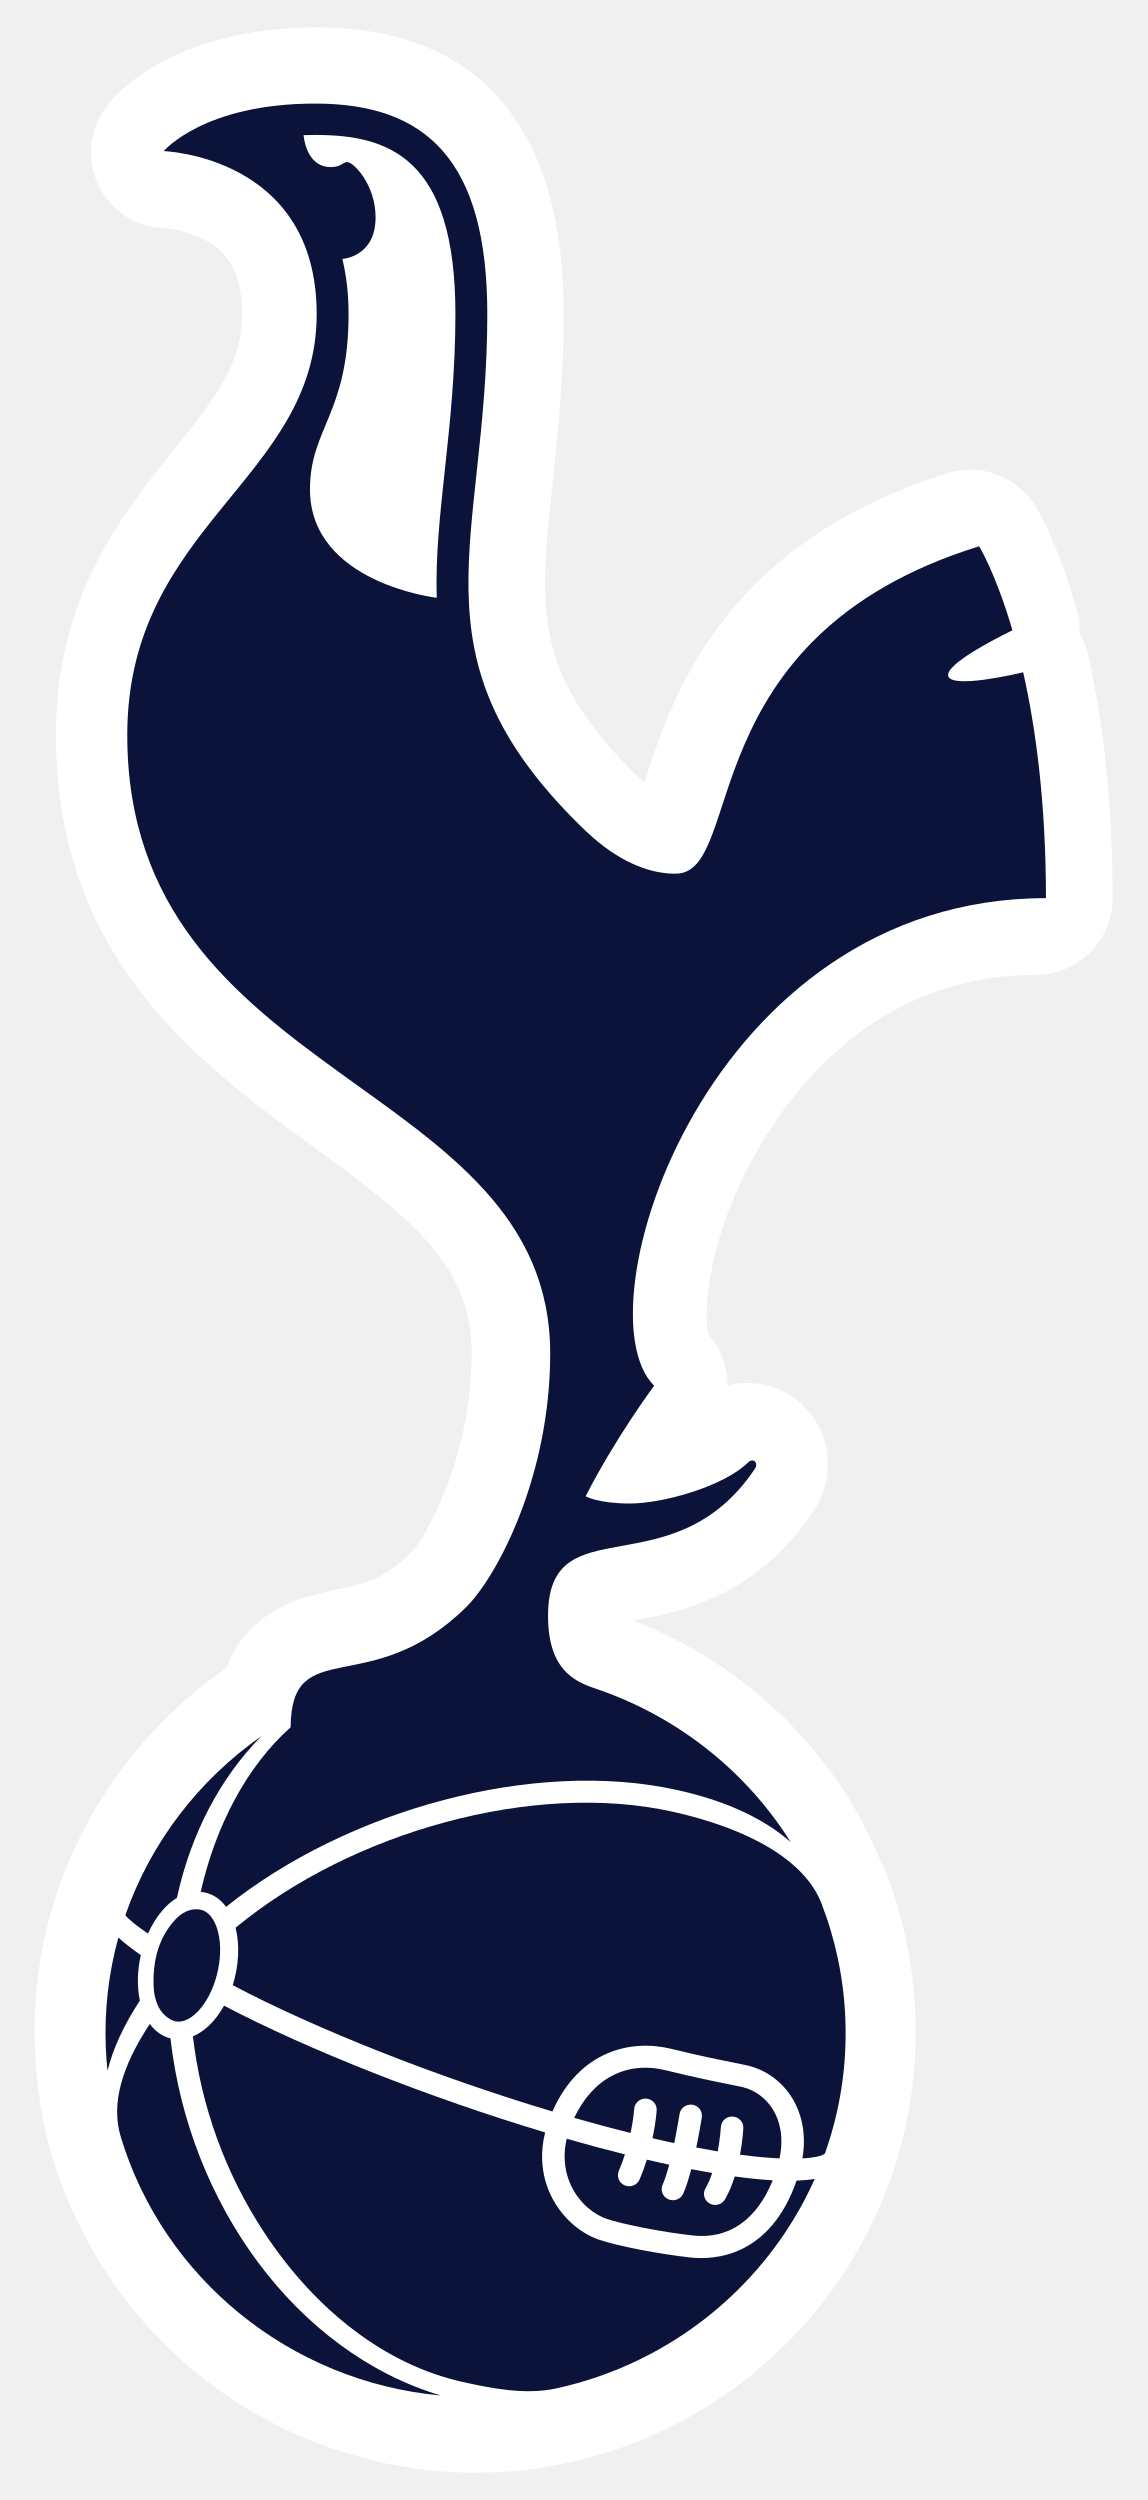
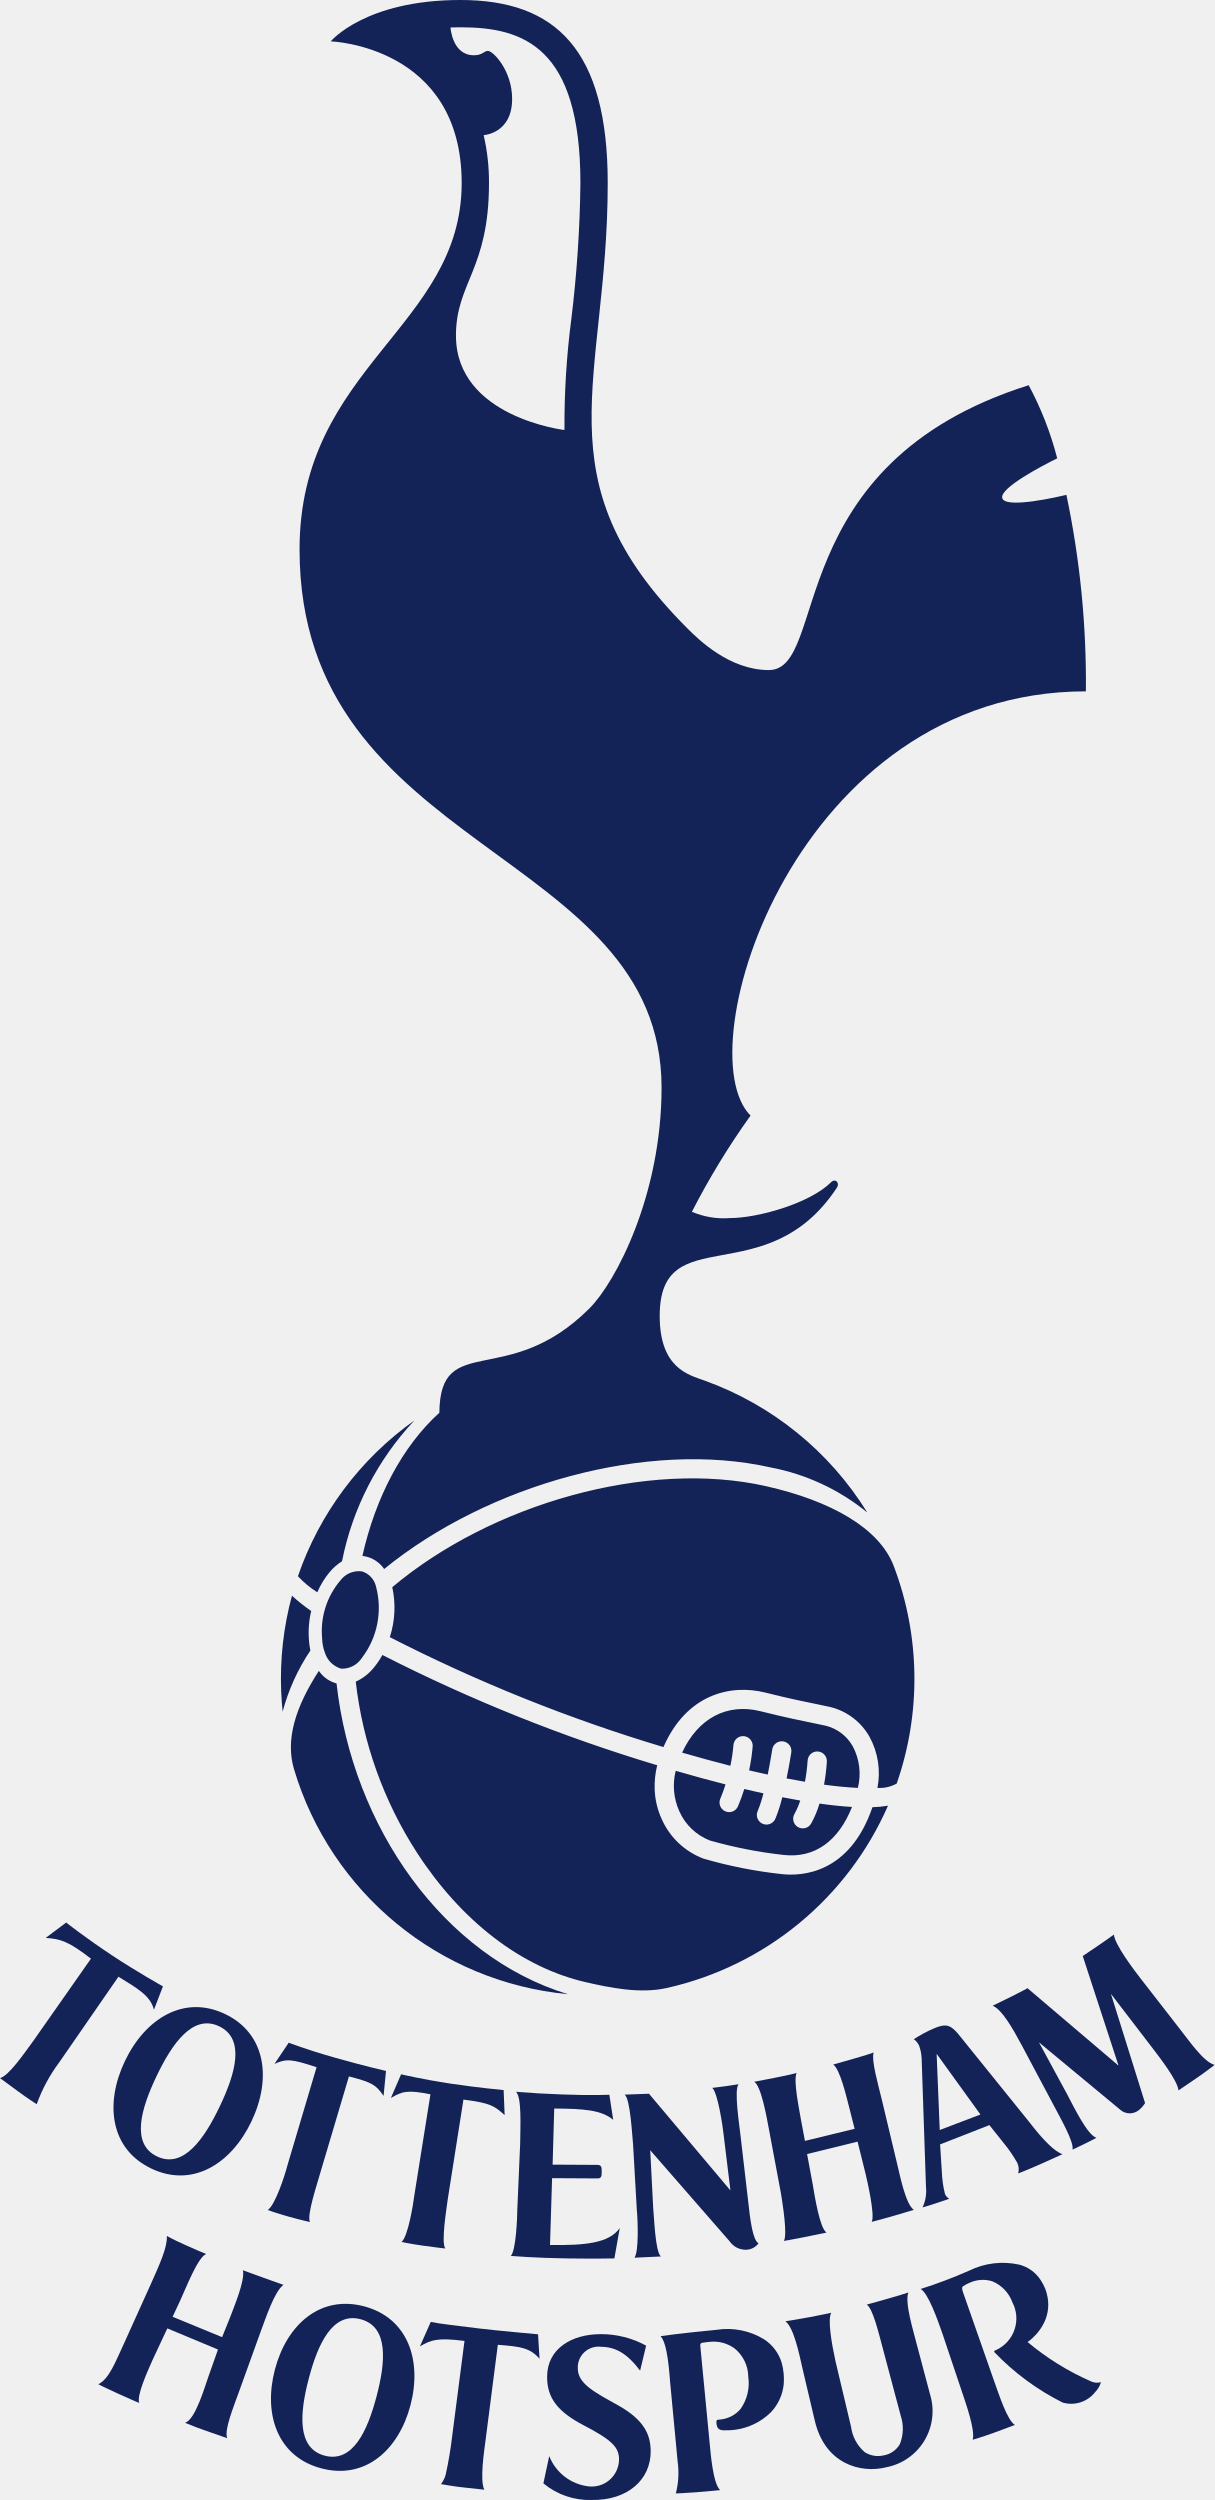
- <svg xmlns="http://www.w3.org/2000/svg" version="1.1" viewBox="0 0 496.375 1081.76">
-   <g>
-     <g id="b">
-       <g>
-         <path d="M205.951,1053.054c-9.245,0-18.712-.775-28.068-2.325-1.495-.221-2.99-.498-4.54-.83l-1.107-.166c-.941-.166-1.827-.332-2.768-.498-.664-.111-1.273-.332-1.882-.498-53.977-12.013-99.097-49.161-121.352-99.872-.277-.498-.554-1.052-.83-1.605-9.301-21.148-11.238-36.428-12.622-47.666l-.277-2.159c-.443-4.041-.664-7.695-.83-11.404-.72-17.826,1.273-35.542,5.924-52.704.941-3.654,2.104-7.363,3.322-10.906,11.626-33.992,34.379-64.385,63.887-85.367,2.048-1.439,4.484-2.879,6.92-4.207,5.315-22.532,23.695-26.241,36.317-28.788,12.179-2.436,25.964-5.259,41.576-20.871,10.795-10.795,30.947-50.6,30.947-97.934s-34.822-73.077-75.18-102.529c-49.105-35.819-104.743-76.454-104.743-164.921,0-53.922,25.245-85.367,47.5-113.103,17.716-22.089,33.051-41.133,33.051-68.925,0-22.144-7.861-37.313-24.027-46.337-12.179-6.809-24.857-7.474-24.968-7.529-6.311-.221-12.013-3.986-14.615-9.744-2.602-5.758-1.716-12.512,2.325-17.383,2.27-2.713,23.473-26.573,77.229-26.573,59.569,0,89.796,36.206,89.796,107.622,0,26.739-2.491,49.991-4.65,70.475-5.979,56.136-9.578,90.073,39.306,138.901,3.709,3.709,14.394,14.394,26.297,15.778,1.993-3.654,4.54-11.626,6.533-17.716,11.404-35.376,30.504-94.668,120.134-122.902,1.661-.498,3.322-.775,4.982-.775,5.647,0,11.072,2.934,14.172,7.972.83,1.384,8.47,14.283,15.944,40.414.996,3.488.83,7.086-.388,10.297,2.602,2.325,4.429,5.37,5.204,8.858,6.699,30.227,10.076,64.274,10.076,101.2,0,9.19-7.418,16.608-16.608,16.608-94.446,0-135.912,82.377-146.375,107.622-16.276,39.251-14.228,69.091-8.526,74.848,5.813,5.813,6.477,14.948,1.661,21.591-.111.166-7.197,9.91-15.612,23.695,11.128-1.938,25.3-6.976,30.504-12.179,3.654-3.654,8.415-5.647,13.397-5.647,6.754,0,12.899,3.709,16.11,9.633,3.322,6.145,2.879,13.73-1.107,19.764-21.148,31.999-48.939,37.092-67.375,40.469-11.921,2.177-17.882,6.828-17.882,13.951,0,12.622,2.99,13.674,9.578,15.944l1.661.554c36.981,13.231,68.759,38.974,89.464,72.468,4.152,6.865,8.138,14.781,12.954,25.743.055.166.111.332.221.443.498,1.052.941,2.159,1.384,3.211,6.643,17.494,10.408,35.929,11.183,54.808.941,22.144-2.325,43.846-9.577,64.606-.055.221-4.706,11.958-4.761,12.179-22.255,50.766-67.707,88.19-121.629,100.148-8.138,1.827-20.927,4.207-37.369,4.207h0l.111.055ZM167.309,121.657c.498,4.595.775,9.301.775,14.117,0,27.404-6.09,42.241-10.962,54.143-3.266,8.027-5.481,13.342-5.481,21.646,0,13.287,10.795,20.982,21.037,25.3.664-11.626,1.882-23.362,3.211-35.542,2.048-19.321,4.374-41.244,4.374-65.548,0-12.069-.886-21.757-2.491-29.508-2.159,6.754-5.979,11.847-10.463,15.39Z" fill="#fff" />
-         <path d="M137.303,44.816c47.5,0,73.187,24.802,73.187,91.014,0,98.266-34.49,147.205,39.473,221.168,5.536,5.536,20.927,20.816,40.58,20.816,30.172,0,5.259-102.529,129.102-141.559,0,0,7.086,11.57,14.172,36.317-7.252,3.598-28.4,14.615-27.348,19.653.388,1.716,3.156,2.381,6.865,2.381,8.636,0,22.587-3.322,25.023-3.875,5.315,23.971,9.688,56.247,9.688,97.657-144.493,0-199.079,178.374-166.637,210.815,0,0-16.165,21.978-29.12,47.777,0,0,5.204,3.1,18.934,3.1s39.694-7.252,50.268-17.826c.554-.554,1.163-.775,1.661-.775,1.439,0,2.381,1.716,1.107,3.598-34.933,52.815-87.969,15.114-87.969,63.61,0,25.964,14.228,29.286,22.255,32.11,33.715,12.069,62.281,35.376,80.938,65.603,4.263,7.031,8.138,15.169,11.903,23.695h0c.443.941.941,1.882,1.273,2.879,5.868,15.501,9.411,32.165,10.131,49.659.83,20.484-2.27,40.192-8.692,58.461l-4.318,11.017c-19.819,45.23-60.344,79.609-110.003,90.626-7.972,1.772-19.376,3.82-33.77,3.82-7.64,0-16.165-.554-25.411-2.104-1.384-.221-2.768-.498-4.152-.72-1.163-.221-2.27-.388-3.488-.609l.111-.111c-50.545-10.629-92.453-45.618-112.383-92.564v.221c-8.969-20.318-10.297-34.656-11.681-45.23-.332-3.266-.554-6.588-.72-9.91-.664-16.498,1.218-32.552,5.37-47.721.83-3.266,1.827-6.477,2.99-9.688,10.74-31.39,31.224-58.461,57.852-77.395,2.823-1.993,8.083-4.761,12.512-6.699,1.938-36.428,34.822-9.301,74.461-48.939,13.121-13.121,35.819-56.413,35.819-109.67,0-119.193-179.868-116.369-179.868-267.45,0-90.737,80.551-110.501,80.551-182.028s-65.049-70.419-65.049-70.419c0,0,16.941-20.539,64.44-20.539M144.057,72.441c4.429,0,4.927-2.159,6.976-2.159,2.547,0,12.013,9.688,12.013,23.861,0,17.217-14.172,17.992-14.172,17.992,1.716,7.142,2.657,15.058,2.657,23.861,0,43.016-16.387,49.438-16.387,75.789,0,40.58,53.922,46.891,53.922,46.891-.554-17.716,1.384-35.874,3.432-55.361,2.104-19.764,4.484-42.13,4.484-67.319,0-68.039-28.677-77.45-59.624-77.45-1.716,0-3.322,0-4.927.111,0,0,.775,13.84,11.626,13.84M137.358,11.821c-60.067,0-85.588,27.182-90.073,32.608-8.193,9.91-10.353,23.584-4.927,35.21,5.425,11.57,16.498,18.989,29.231,19.1,1.495.111,10.74,1.107,18.989,6.2,6.588,4.041,14.172,11.238,14.172,31.058,0,20.927-10.629,35.154-29.397,58.517-22.809,28.4-51.154,63.721-51.154,123.511,0,96.882,61.838,142.057,111.553,178.318,43.625,31.888,68.371,51.707,68.371,89.131,0,45.673-20.373,80.44-26.13,86.197-12.069,12.069-21.868,14.062-33.161,16.332-11.958,2.436-37.147,7.529-47.057,34.047-.83.498-1.605,1.052-2.325,1.55-32.497,23.086-57.354,56.358-70.198,93.727-1.384,3.875-2.602,7.917-3.709,12.013-5.093,18.712-7.252,38.089-6.422,57.631.166,3.931.443,7.972.83,11.958,0,.277.055.609.111.886l.277,2.104c1.439,11.515,3.654,28.899,13.896,52.261.332.775.72,1.605,1.163,2.325,24.359,54.918,73.298,95.221,131.87,108.508.941.277,1.938.554,2.879.775,1.218.277,2.325.443,3.488.664l.664.111c1.716.332,3.377.609,5.093.886,10.186,1.661,20.539,2.491,30.67,2.491,18.103,0,32.054-2.602,40.967-4.595,59.07-13.121,108.895-54.088,133.254-109.726.166-.388.332-.775.498-1.163l4.318-11.017c.166-.388.277-.775.443-1.163,7.972-22.753,11.515-46.559,10.519-70.807-.83-20.65-4.982-40.912-12.29-60.122-.554-1.495-1.163-2.879-1.716-4.041-.055-.111-.111-.277-.166-.388-5.149-11.626-9.411-20.096-13.84-27.515-.055-.111-.111-.166-.166-.277-21.923-35.431-55.14-62.946-93.893-77.893,19.875-3.654,53.091-9.799,78.17-47.666,7.363-11.128,8.083-25.245,1.882-36.76-6.09-11.349-17.882-18.38-30.725-18.38-2.879,0-5.758.332-8.526,1.052,0-7.861-2.713-15.667-8.083-21.868-3.1-9.633.166-48.441,26.629-89.021,19.875-30.449,55.915-66.766,114.874-66.766,18.325,0,33.217-14.892,33.217-33.217,0-38.199-3.543-73.464-10.463-104.799-.775-3.432-2.048-6.699-3.82-9.688.111-3.432-.277-6.976-1.273-10.463-7.917-27.681-16.165-41.908-17.771-44.51-6.145-10.076-16.996-15.889-28.345-15.889-3.322,0-6.699.498-9.965,1.55-97.823,30.836-119.359,97.712-130.929,133.642v.111c-1.55-1.329-3.322-2.934-5.204-4.816-43.237-43.237-40.358-70.696-34.49-125.393,2.214-20.927,4.761-44.621,4.761-72.246,0-102.64-57.852-124.231-106.404-124.231h0l-.166-.055ZM269.782,696.085h0Z" fill="#fff" />
-       </g>
-       <g>
-         <path d="M86.657,826.297c-2.166-.388-6.436-.356-10.724,4.226-6.775,7.231-9.961,17.017-9.454,29.087.119,3.068.564,4.796,1.452,7.281,1.578,4.389,5.372,7.275,8.145,7.776,3.293.595,7.019-1.308,10.487-5.353,7.607-8.853,10.881-25.1,7.156-35.473-1.553-4.32-4.057-6.993-7.062-7.544" fill="#0c133b" />
-         <path d="M247.082,945.669c3.813,8.077,10.43,12.747,15.37,14.425,6.417,2.185,23.39,5.691,37.471,7.219,15.457,1.678,27.541-6.787,34.433-23.885-5.177-.294-10.712-.883-16.434-1.671-1.077,3.443-2.454,6.88-4.22,9.917-1.328,2.303-4.295,3.105-6.637,1.791-2.335-1.308-3.149-4.233-1.822-6.53,1.171-2.028,2.141-4.32,2.936-6.674-3.018-.52-6.054-1.071-9.072-1.659-1.039,3.982-2.21,7.751-3.462,10.574-1.071,2.423-3.95,3.531-6.411,2.473-2.467-1.052-3.594-3.875-2.517-6.299,1.001-2.266,1.966-5.347,2.848-8.684-1.571-.338-3.136-.676-4.689-1.026-1.641-.364-3.306-.751-4.977-1.14-.87,2.768-1.909,5.66-3.174,8.584-1.039,2.436-3.907,3.581-6.374,2.548-2.479-1.027-3.643-3.844-2.591-6.28,1.039-2.411,1.909-4.815,2.654-7.131-8.208-2.041-16.641-4.32-25.193-6.774-2.053,8.821-.263,15.727,1.86,20.222" fill="#0c133b" />
-         <path d="M337.318,933.95c2.003-9.729-.163-16.497-2.555-20.635-3.024-5.228-8.001-8.972-13.661-10.268l-6.173-1.277c-5.616-1.114-14.099-2.811-26.802-5.935-17.017-4.182-31.611,3.481-39.674,20.573,8.289,2.366,16.453,4.57,24.405,6.549,1.289-6.092,1.553-10.311,1.565-10.387.156-2.636,2.467-4.651,5.146-4.501,2.68.163,4.733,2.417,4.577,5.059-.019.351-.331,5.196-1.809,12.096,1.571.363,3.149.732,4.695,1.077,1.603.356,3.168.694,4.708,1.026,1.39-6.743,2.285-12.471,2.304-12.578.401-2.611,2.886-4.414,5.547-4.02,2.655.395,4.483,2.836,4.082,5.453-.069.464-.964,6.198-2.398,13.066,3.274.626,6.361,1.177,9.297,1.666,1.083-5.804,1.34-10.424,1.346-10.518.132-2.636,2.417-4.677,5.102-4.545,2.686.119,4.752,2.366,4.62,5.008-.012.394-.281,5.247-1.427,11.495,6.743.895,12.408,1.39,17.104,1.596" fill="#0c133b" />
-         <path d="M365.779,873.308c-.726-17.48-4.32-34.177-10.318-49.679-7.362-19.001-32.017-32.481-64.485-39.711-60.015-13.348-138.869,8.702-189.042,50.224,1.928,7.569,1.365,16.603-1.233,24.855,36.143,19.114,88.727,39.806,138.33,54.656,11.676-26.37,34.027-31.391,51.457-27.109,12.483,3.061,20.51,4.67,26.382,5.835l6.449,1.34c8.289,1.903,15.551,7.312,19.909,14.863,3.08,5.334,5.923,13.773,3.988,25.375,6.098-.344,9.047-1.353,9.736-2.154,6.498-18.249,9.666-37.996,8.827-58.494" fill="#0c133b" />
-         <path d="M298.858,976.836c-13.554-1.471-31.685-4.99-39.592-7.689-8.834-3.011-16.685-10.28-21.018-19.439-1.791-3.788-3.406-8.834-3.656-14.95-.156-3.65.201-7.688,1.283-12.046-49.679-14.913-102.306-35.617-138.938-54.85-1.289,2.316-2.767,4.47-4.42,6.399-2.755,3.205-5.854,5.534-9.034,6.862,3.437,29.989,14.03,59.37,30.884,84.97,22.357,33.958,52.803,57.235,85.697,64.554,11.67,2.598,26.908,5.816,40.544,2.849,50.561-11.026,91.788-45.422,111.936-90.681-2.361.414-5.021.645-7.864.751-11.532,33.2-35.799,34.365-45.822,33.27" fill="#0c133b" />
-         <path d="M64.031,836.683c1.647-3.693,3.719-7.1,6.192-9.979,1.972-2.298,4.088-4.126,6.323-5.478,5.96-27.315,18.4-51.632,36.587-70.001-27.147,18.976-47.951,46.047-58.894,77.47,1.453,1.953,5.315,4.902,9.791,7.989" fill="#0c133b" />
-         <path d="M60.939,845.987c-3.944-2.761-7.312-5.353-9.716-7.6-4.188,15.163-6.117,31.209-5.44,47.744.144,3.331.388,6.643.726,9.911,2.417-9.76,7.187-19.965,14.018-30.371-1.315-6.098-1.108-13.028.413-19.684" fill="#0c133b" />
-         <path d="M73.76,882.01c-3.531-.87-6.586-3.018-8.934-6.248-11.933,18.106-16.954,34.296-12.578,48.827,18.357,60.948,73.031,105.982,138.512,111.967-62.582-18.694-108.899-82.835-117-154.546" fill="#0c133b" />
-         <path d="M238.073,585.735c0-119.323-183.007-116.481-183.007-267.671,0-90.824,81.959-110.589,81.959-182.181,0-68.379-66.188-70.496-66.188-70.496,0,0,17.254-20.572,65.562-20.572s74.459,24.811,74.459,91.068c0,98.356-35.067,147.34,40.181,221.354,5.61,5.51,21.299,20.816,41.276,20.816,30.69,0,5.372-102.619,131.35-141.667,0,0,7.206,11.607,14.418,36.356-7.394,3.618-28.912,14.619-27.797,19.69,1.265,5.728,28.956-.695,32.449-1.528,5.41,24.016,9.854,56.309,9.854,97.724-146.989,0-202.534,178.505-169.527,210.979,0,0-16.441,21.994-29.651,47.839,0,0,5.271,3.13,19.245,3.13s40.388-7.269,51.138-17.843c2.085-2.053,4.595.232,2.848,2.836-35.542,52.847-89.503,15.126-89.503,63.647,0,25.994,14.468,29.281,22.62,32.161,34.309,12.096,63.346,35.417,82.328,65.637-12.621-10.931-29.3-18.068-48.959-22.438-61.837-13.761-142.75,8.384-195.297,50.518-2.542-3.443-5.885-5.635-9.767-6.33-.414-.075-.814-.131-1.228-.169,6.624-29.043,20.135-54.474,38.904-71.196.369-40.839,34.503-11.207,75.874-51.901,13.354-13.129,36.456-56.465,36.456-109.763M150.83,135.884c0,43.061-16.704,49.472-16.704,75.83,0,40.601,54.857,46.955,54.857,46.955-.57-17.737,1.396-35.893,3.512-55.426,2.141-19.765,4.564-42.173,4.564-67.359,0-68.097-29.156-77.489-60.66-77.489-1.721,0-3.393.031-5.021.081,0,0,.808,13.83,11.808,13.83,4.52,0,5.034-2.172,7.119-2.172,2.579,0,12.214,9.691,12.214,23.903,0,17.254-14.387,17.993-14.387,17.993,1.734,7.144,2.698,15.076,2.698,23.853" fill="#0c133b" />
-       </g>
-     </g>
-   </g>
+ <svg xmlns="http://www.w3.org/2000/svg" height="235.942" width="114.63" version="1.1" viewBox="0 0 114.63 235.942">
+   <path d="M34.17,148.305a2.153,2.153,0,0,0-2.002.801,7.386,7.386,0,0,0-1.767,5.521v-.002a4.118,4.118,0,0,0,.273,1.384,2.286,2.286,0,0,0,1.52,1.476,2.224,2.224,0,0,0,1.958-1.016,7.776,7.776,0,0,0,1.335-6.733,1.946,1.946,0,0,0-1.317-1.431m46.792,20.43a5.508,5.508,0,0,0-.476-3.916,4.017,4.017,0,0,0-2.551-1.949l-1.152-.243c-1.048-.212-2.632-.533-5.004-1.125-3.175-.794-5.9.661-7.404,3.904,1.547.449,3.07.866,4.555,1.242a15.37,15.37,0,0,0,.291-1.971.91.91,0,0,1,1.816.106,17.266,17.266,0,0,1-.338,2.296c.294.069.587.138.877.204.298.067.591.132.879.193.26-1.278.425-2.365.429-2.386a.91.91,0,0,1,1.799.273c-.014.087-.181,1.175-.449,2.479.611.118,1.187.223,1.735.315a17.162,17.162,0,0,0,.252-1.994.909.909,0,0,1,1.816.087,18.187,18.187,0,0,1-.267,2.181c1.259.171,2.317.264,3.192.304m-16.843,2.223a5.228,5.228,0,0,0,2.866,2.738,42.013,42.013,0,0,0,6.998,1.37c2.884.319,5.139-1.287,6.427-4.533-.965-.055-2-.167-3.068-.317a9.389,9.389,0,0,1-.787,1.882.909.909,0,0,1-1.58-.9,7.039,7.039,0,0,0,.548-1.268c-.563-.096-1.129-.202-1.693-.312a13.873,13.873,0,0,1-.646,2.007.91.91,0,1,1-1.667-.728,11.77,11.77,0,0,0,.532-1.646c-.293-.066-.587-.13-.875-.195-.307-.07-.618-.143-.93-.216a17.086,17.086,0,0,1-.593,1.628.908.908,0,1,1-1.673-.707c.193-.458.356-.915.495-1.354-1.532-.388-3.106-.82-4.702-1.285a5.843,5.843,0,0,0,.348,3.836m20.231-23.159c-1.375-3.608-5.976-6.164-12.039-7.536-11.203-2.534-25.924,1.651-35.29,9.53a9.031,9.031,0,0,1-.231,4.716,152.782,152.782,0,0,0,25.825,10.374c2.178-5.004,6.352-5.958,9.605-5.145,2.331.582,3.83.886,4.925,1.107l1.204.255a5.845,5.845,0,0,1,3.718,2.82,7.18,7.18,0,0,1,.743,4.817,3.304,3.304,0,0,0,1.818-.41,30.042,30.042,0,0,0-.278-20.528m-10.567,29.074a43.306,43.306,0,0,1-7.392-1.46,7.026,7.026,0,0,1-3.922-3.689,7.428,7.428,0,0,1-.684-2.836,8.192,8.192,0,0,1,.24-2.287,155.76,155.76,0,0,1-25.937-10.409,7.444,7.444,0,0,1-.824,1.215,4.643,4.643,0,0,1-1.689,1.303,37.568,37.568,0,0,0,5.768,16.124c4.173,6.445,9.857,10.862,15.998,12.251,2.177.492,5.023,1.104,7.567.54a29.934,29.934,0,0,0,20.897-17.208,10.878,10.878,0,0,1-1.467.142c-2.154,6.301-6.683,6.521-8.555,6.314m-43.838-26.597a7.74,7.74,0,0,1,1.154-1.893,5.012,5.012,0,0,1,1.182-1.04,27.061,27.061,0,0,1,6.83-13.287,30.011,30.011,0,0,0-10.994,14.703,9.38,9.38,0,0,0,1.828,1.517m-.578,1.765a17.255,17.255,0,0,1-1.813-1.442,29.861,29.861,0,0,0-1.015,9.061c.026.631.071,1.26.135,1.881a19.152,19.152,0,0,1,2.616-5.765,8.944,8.944,0,0,1,.077-3.735m2.395,6.837a2.917,2.917,0,0,1-1.668-1.186c-2.229,3.435-3.167,6.507-2.349,9.266a29.924,29.924,0,0,0,25.858,21.249c-11.684-3.548-20.329-15.721-21.841-29.329M46.149,17.282a19.446,19.446,0,0,0-.504-4.528s2.688-.141,2.688-3.414c0-2.696-1.799-4.536-2.282-4.536-.39,0-.485.412-1.328.412-2.055,0-2.206-2.624-2.206-2.624q.456-.016.938-.016c5.881,0,11.323,1.782,11.323,14.706a116.757,116.757,0,0,1-.852,12.784,77.314,77.314,0,0,0-.654,10.517s-10.241-1.206-10.241-8.91c0-5.002,3.118-6.219,3.118-14.391m16.287,85.37c0,10.114-4.314,18.338-6.807,20.831-7.722,7.723-14.095,2.099-14.164,9.849-3.504,3.174-6.025,8-7.262,13.512a2.167,2.167,0,0,1,.228.032,2.883,2.883,0,0,1,1.825,1.2c9.809-7.995,24.913-12.197,36.457-9.587a20.44,20.44,0,0,1,9.141,4.258,30.006,30.006,0,0,0-15.369-12.456c-1.522-.545-4.224-1.17-4.224-6.103,0-9.208,10.074-2.049,16.71-12.079.326-.493-.143-.927-.532-.538-2.008,2.007-6.938,3.387-9.547,3.387a7.61,7.61,0,0,1-3.593-.594,71.817,71.817,0,0,1,5.534-9.079c-6.16-6.162,4.209-40.038,31.65-40.038a85.941,85.941,0,0,0-1.839-18.546c-.653.158-5.823,1.378-6.059.29-.208-.962,3.808-3.05,5.19-3.736a30.824,30.824,0,0,0-2.691-6.9c-23.52,7.411-18.793,26.884-24.523,26.884-3.729,0-6.658-2.904-7.704-3.95-14.048-14.046-7.502-23.341-7.502-42.007C57.355,4.708,52.472,0,43.455,0c-9.019,0-12.239,3.903-12.239,3.903s12.356.4,12.356,13.379c0,13.586-15.301,17.336-15.301,34.572,0,28.692,34.165,28.154,34.165,50.798" fill="#132257" />
+   <path d="M10.657,184.597c2.293,1.513,4.722,2.871,4.722,2.871l-.851,2.204c-.317-1.334-1.64-2.059-3.35-3.116l-5.593,8.089a15.226,15.226,0,0,0-2.121,3.942s-.917-.584-1.756-1.208c-.877-.652-1.708-1.256-1.708-1.256.834-.205,2.274-2.328,3.141-3.504l5.443-7.766c-2.039-1.574-2.835-1.883-4.275-1.957l1.937-1.453s1.862,1.472,4.411,3.154" fill="#132257" />
+   <path d="M20.685,191.236c-2.484-1.184-4.439,1.621-5.912,4.706s-2.436,6.39.048,7.576c2.485,1.184,4.449-1.642,5.921-4.726,1.474-3.084,2.427-6.368-.057-7.556m-6.408,13.423c-3.886-1.856-4.4-6.135-2.488-10.142,1.922-4.025,5.584-6.288,9.45-4.44,3.867,1.844,4.411,6.114,2.488,10.141-1.912,4.005-5.565,6.296-9.45,4.441" fill="#132257" />
+   <path d="M31.663,194.213c2.627.742,4.766,1.239,4.766,1.239l-.229,2.351c-.704-1.016-1.026-1.265-3.269-1.837l-2.717,9.144c-.22.836-1.305,4.001-.957,4.597,0,0-.756-.16-1.975-.498-1.369-.38-2.013-.637-2.013-.637.701-.463,1.587-3.17,1.875-4.27l2.733-9.203c-2.323-.774-2.863-.829-3.974-.312l1.347-2.006s1.517.613,4.413,1.432" fill="#132257" />
+   <path d="M42.502,196.642c2.59.391,5.029.613,5.029.613l.095,2.359c-.965-.86-1.329-1.139-3.887-1.461l-1.48,9.389c-.104.858-.655,4.123-.228,4.666,0,0-.896-.098-2.135-.273s-2-.348-2-.348c.605-.474,1.107-3.567,1.212-4.426l1.517-9.507c-2.215-.442-2.671-.271-3.734.345l.963-2.232s2.07.486,4.648.875" fill="#132257" />
+   <path d="M52.104,205.568l-.196,6.309c3.307.043,5.573-.165,6.582-1.6l-.506,2.865s-1.832.039-4.514,0c-2.952-.042-5.265-.233-5.265-.233.49-.487.613-3.56.619-4.427l.269-6.191c.011-1.649.162-4.313-.391-4.874,2.396.166,2.091.163,4.292.249,2.881.114,4.515.028,4.515.028l.361,2.366c-1.126-.938-2.811-1.046-5.564-1.063l-.152,5.294,4.228.025c.382.004.407.217.404.64-.004.418-.01.642-.412.637Z" fill="#132257" />
+   <path d="M70.577,207.468c.244,2.296.485,3.945,1.008,4.246a1.476,1.476,0,0,1-1.097.607,1.836,1.836,0,0,1-1.624-.788l-7.498-8.601.281,5.471c.092.861.19,4.123.727,4.556l-2.5.115c.435-.537.319-3.645.227-4.506l-.353-6.177c-.093-.861-.253-4.275-.792-4.708l2.292-.083,7.688,9.128-.641-5.253c-.091-.862-.559-3.993-1.076-4.429,0,0,.275-.025,1.208-.151.932-.127,1.272-.195,1.272-.195-.434.539.069,3.748.16,4.611Z" fill="#132257" />
+   <path d="M84.667,204.213c.265,1.067.793,3.811,1.579,4.348,0,0-1.188.342-1.91.565-.646.2-2.069.567-2.069.567.336-.592-.413-3.883-.619-4.706l-.713-2.865-4.766,1.169.542,2.914c.156.942.653,4.111,1.295,4.497,0,0-.665.139-2.055.423-1.165.238-1.972.366-1.972.366.355-.592-.123-3.531-.272-4.468l-1.154-6.159c-.21-1.148-.74-4.053-1.376-4.392,0,0,.615-.118,1.977-.382,1.362-.265,2.028-.445,2.028-.445-.334.689.257,3.475.418,4.452l.367,1.954,4.689-1.142-.507-1.998c-.275-1.056-.858-3.596-1.51-4.067,0,0,.645-.187,1.95-.556s1.868-.579,1.868-.579c-.26.703.466,3.176.766,4.451Z" fill="#132257" />
+   <path d="M92.53,199.559l-4.133-5.724.292,7.19Zm.844,1.002-4.651,1.821.162,2.553a10.395,10.395,0,0,0,.297,2.123.905.905,0,0,0,.407.454s-.483.176-1.282.435c-.798.259-1.238.385-1.238.385a3.743,3.743,0,0,0,.321-1.967l-.408-12.106a4.12,4.12,0,0,0-.239-1.199,1.593,1.593,0,0,0-.498-.609,12.31,12.31,0,0,1,1.865-1.004c1.069-.45,1.517-.431,2.296.478l6.824,8.461c1.241,1.615,2.335,2.702,3.049,2.918,0,0-.697.323-2.006.906-1.313.583-2.18.913-2.18.913a1.465,1.465,0,0,0-.084-1.001,13.13,13.13,0,0,0-1.287-1.873Z" fill="#132257" />
+   <path d="M112.856,196.172c-.935.631-1.635,1.114-1.635,1.114-.07-.921-1.846-3.197-2.369-3.886l-4.007-5.229,3.222,10.307a2.578,2.578,0,0,1-.565.651,1.364,1.364,0,0,1-1.821-.056l-7.63-6.327,2.67,4.92c.654,1.246,1.913,3.838,2.759,4.093,0,0-.524.282-1.191.606-.663.319-1.067.507-1.067.507.146-.723-1.092-2.875-1.815-4.251l-2.973-5.59c-.901-1.682-1.894-3.395-2.75-3.737.662-.321.861-.42,1.806-.884.788-.389,1.482-.77,1.482-.77l8.593,7.31-3.38-10.349s.454-.307,1.311-.88c.857-.574,1.632-1.144,1.632-1.144.064.927,1.851,3.285,2.503,4.129l3.701,4.762c.786.978,2.252,3.158,3.298,3.409,0,0-.839.664-1.774,1.295" fill="#132257" />
+   <path d="M24.929,214.99c.796.291,1.824.648,1.824.648-.865.627-1.662,3.123-2.176,4.478l-1.995,5.536c-.535,1.502-1.445,3.679-1.14,4.456,0,0-1.098-.379-1.987-.695-.759-.27-1.19-.416-1.996-.759.979-.258,1.902-3.512,2.2-4.33l.914-2.583-4.782-1.995-1.383,2.955c-.45,1.027-1.527,3.35-1.272,4.08,0,0-.843-.346-2.081-.914-1.456-.67-1.774-.85-1.774-.85,1.027-.504,1.633-2.159,2.415-3.833l2.502-5.539c.845-1.894,1.608-3.538,1.551-4.62,0,0,.446.267,1.676.82.98.441,1.48.66,2.03.88-.779.311-1.861,3.106-2.434,4.359l-.732,1.567,4.672,1.922.717-1.775c.334-.905,1.492-3.612,1.243-4.541,0,0,.959.349,2.008.733" fill="#132257" />
+   <path d="M34.033,218.881c-2.661-.701-4.037,2.352-4.889,5.587-.852,3.234-1.16,6.59,1.503,7.291,2.661.701,4.043-2.374,4.894-5.607.852-3.236,1.156-6.571-1.508-7.271m-3.702,14.076c-4.165-1.096-5.491-5.128-4.385-9.331,1.111-4.223,4.265-7.053,8.41-5.964,4.141,1.091,5.494,5.108,4.384,9.331-1.105,4.202-4.244,7.06-8.409,5.964" fill="#132257" />
+   <path d="M41.612,234.443a2.411,2.411,0,0,0,.445-.871,35.675,35.675,0,0,0,.614-3.626l1.167-9.017c-2.486-.31-3.116-.132-4.206.514l1.021-2.308c.776.171,2.489.357,4.575.619,1.393.176,5.55.55,5.55.55l.142,2.309c-.917-1.062-1.868-1.155-3.937-1.319l-1.163,9.047c-.104.841-.567,3.764-.108,4.629-.499-.057-1.328-.149-2.021-.219-.718-.073-1.665-.238-2.079-.308" fill="#132257" />
+   <path d="M61.409,231.31c.027,2.716-2.18,4.682-5.574,4.631a6.836,6.836,0,0,1-4.552-1.568l.551-2.576a4.558,4.558,0,0,0,3.708,2.858,2.579,2.579,0,0,0,2.881-2.501c.017-1.151-.617-1.846-3.284-3.234-2.554-1.32-3.505-2.636-3.505-4.6,0-2.67,2.325-4.028,5.055-4.031a8.812,8.812,0,0,1,4.291,1.087l-.569,2.358c-1.218-1.625-2.319-2.23-3.65-2.249a1.962,1.962,0,0,0-2.231,2.043c.011,1.465,1.624,2.26,3.802,3.478,2.503,1.4,3.061,2.804,3.077,4.304" fill="#132257" />
+   <path d="M73.774,222.997a5.482,5.482,0,0,1,.185,1.008,5.946,5.946,0,0,1,.007,1.004,4.509,4.509,0,0,1-1.181,2.62,5.915,5.915,0,0,1-4.25,1.734c-.703.043-.872-.173-.92-.678l-.004-.111s-.015-.196.139-.206l.176-.017a2.857,2.857,0,0,0,1.977-1.016,4.215,4.215,0,0,0,.718-3.014,3.499,3.499,0,0,0-1.271-2.665,3.319,3.319,0,0,0-2.353-.641s-.338.028-.712.085a.216.216,0,0,0-.2.236l.901,9.351c.08.823.303,3.722.98,4.321,0,0-.768.081-2.218.2-1.103.088-1.964.112-1.964.112a7.716,7.716,0,0,0,.169-3.014l-.698-7.374c-.08-.844-.224-3.738-.913-4.453,0,0,1.851-.274,5.278-.597a6.605,6.605,0,0,1,4.525.916,4.036,4.036,0,0,1,1.629,2.199" fill="#132257" />
+   <path d="M87.786,226.012a5.39,5.39,0,0,1-4.159,6.844c-2.37.592-5.784-.277-6.737-4.436l-1.158-4.908c-.307-1.373-.806-3.807-1.603-4.44,0,0,.889-.127,2.285-.388,1.395-.259,2.043-.413,2.043-.413-.366.576.018,2.849.382,4.52l1.48,6.241a3.809,3.809,0,0,0,1.281,2.387,2.294,2.294,0,0,0,1.77.317,2.192,2.192,0,0,0,1.556-1.062,3.936,3.936,0,0,0,.077-2.706l-1.662-6.24c-.455-1.717-.978-3.867-1.54-4.227,0,0,.677-.184,1.96-.55.971-.278,1.549-.447,1.969-.594-.382.939.532,3.818.724,4.644Z" fill="#132257" />
+   <path d="M102.93,224.733a1.351,1.351,0,0,0,.973.086,2.088,2.088,0,0,1-.544.935,2.86,2.86,0,0,1-3.077.988,23.424,23.424,0,0,1-6.445-4.763.105.105,0,0,1,.06-.142l.144-.063a3.281,3.281,0,0,0,1.504-4.494,3.404,3.404,0,0,0-1.905-1.983,3,3,0,0,0-2.062.114,3.163,3.163,0,0,0-.731.39s-.112.092.019.477l2.971,8.482c.45,1.25,1.234,3.683,1.944,4.095,0,0-.802.316-2.018.756-1.219.439-1.96.643-1.96.643.248-.946-.688-3.522-.923-4.245l-1.923-5.732c-.48-1.379-1.355-3.857-2.069-4.251a44.664,44.664,0,0,0,4.553-1.718,7.179,7.179,0,0,1,4.768-.575,3.423,3.423,0,0,1,1.982,1.419,4.692,4.692,0,0,1,.444.827,4.042,4.042,0,0,1,.235.839,3.874,3.874,0,0,1-.475,2.655,4.951,4.951,0,0,1-1.415,1.562,24.93,24.93,0,0,0,5.95,3.698" fill="#132257" />
</svg>
